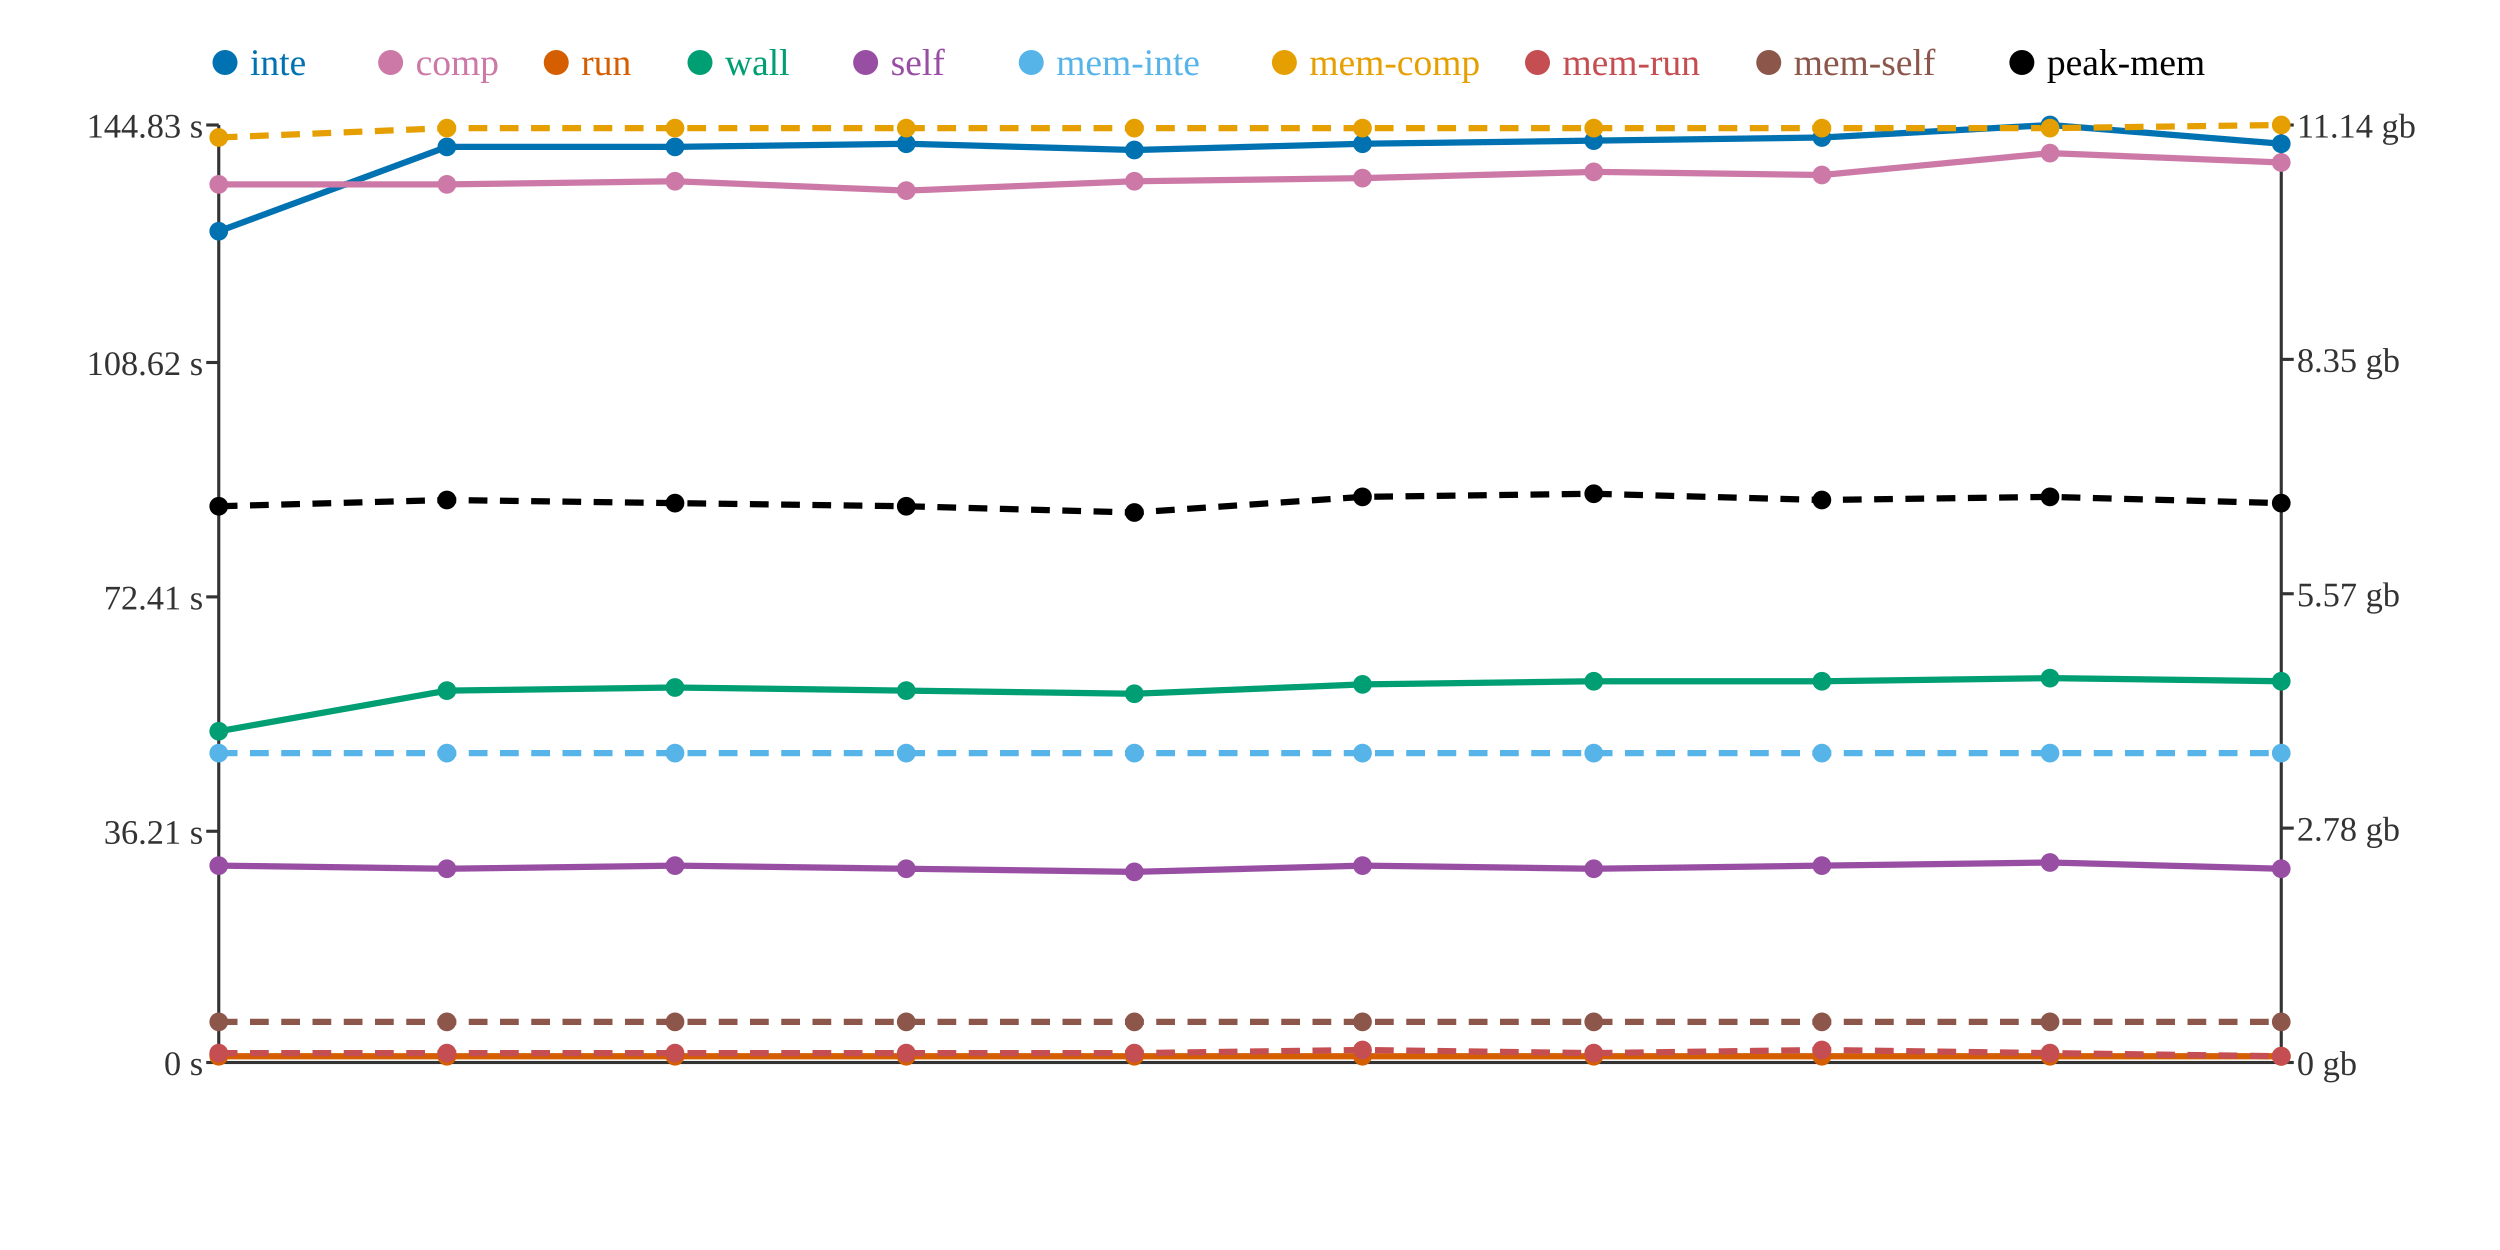
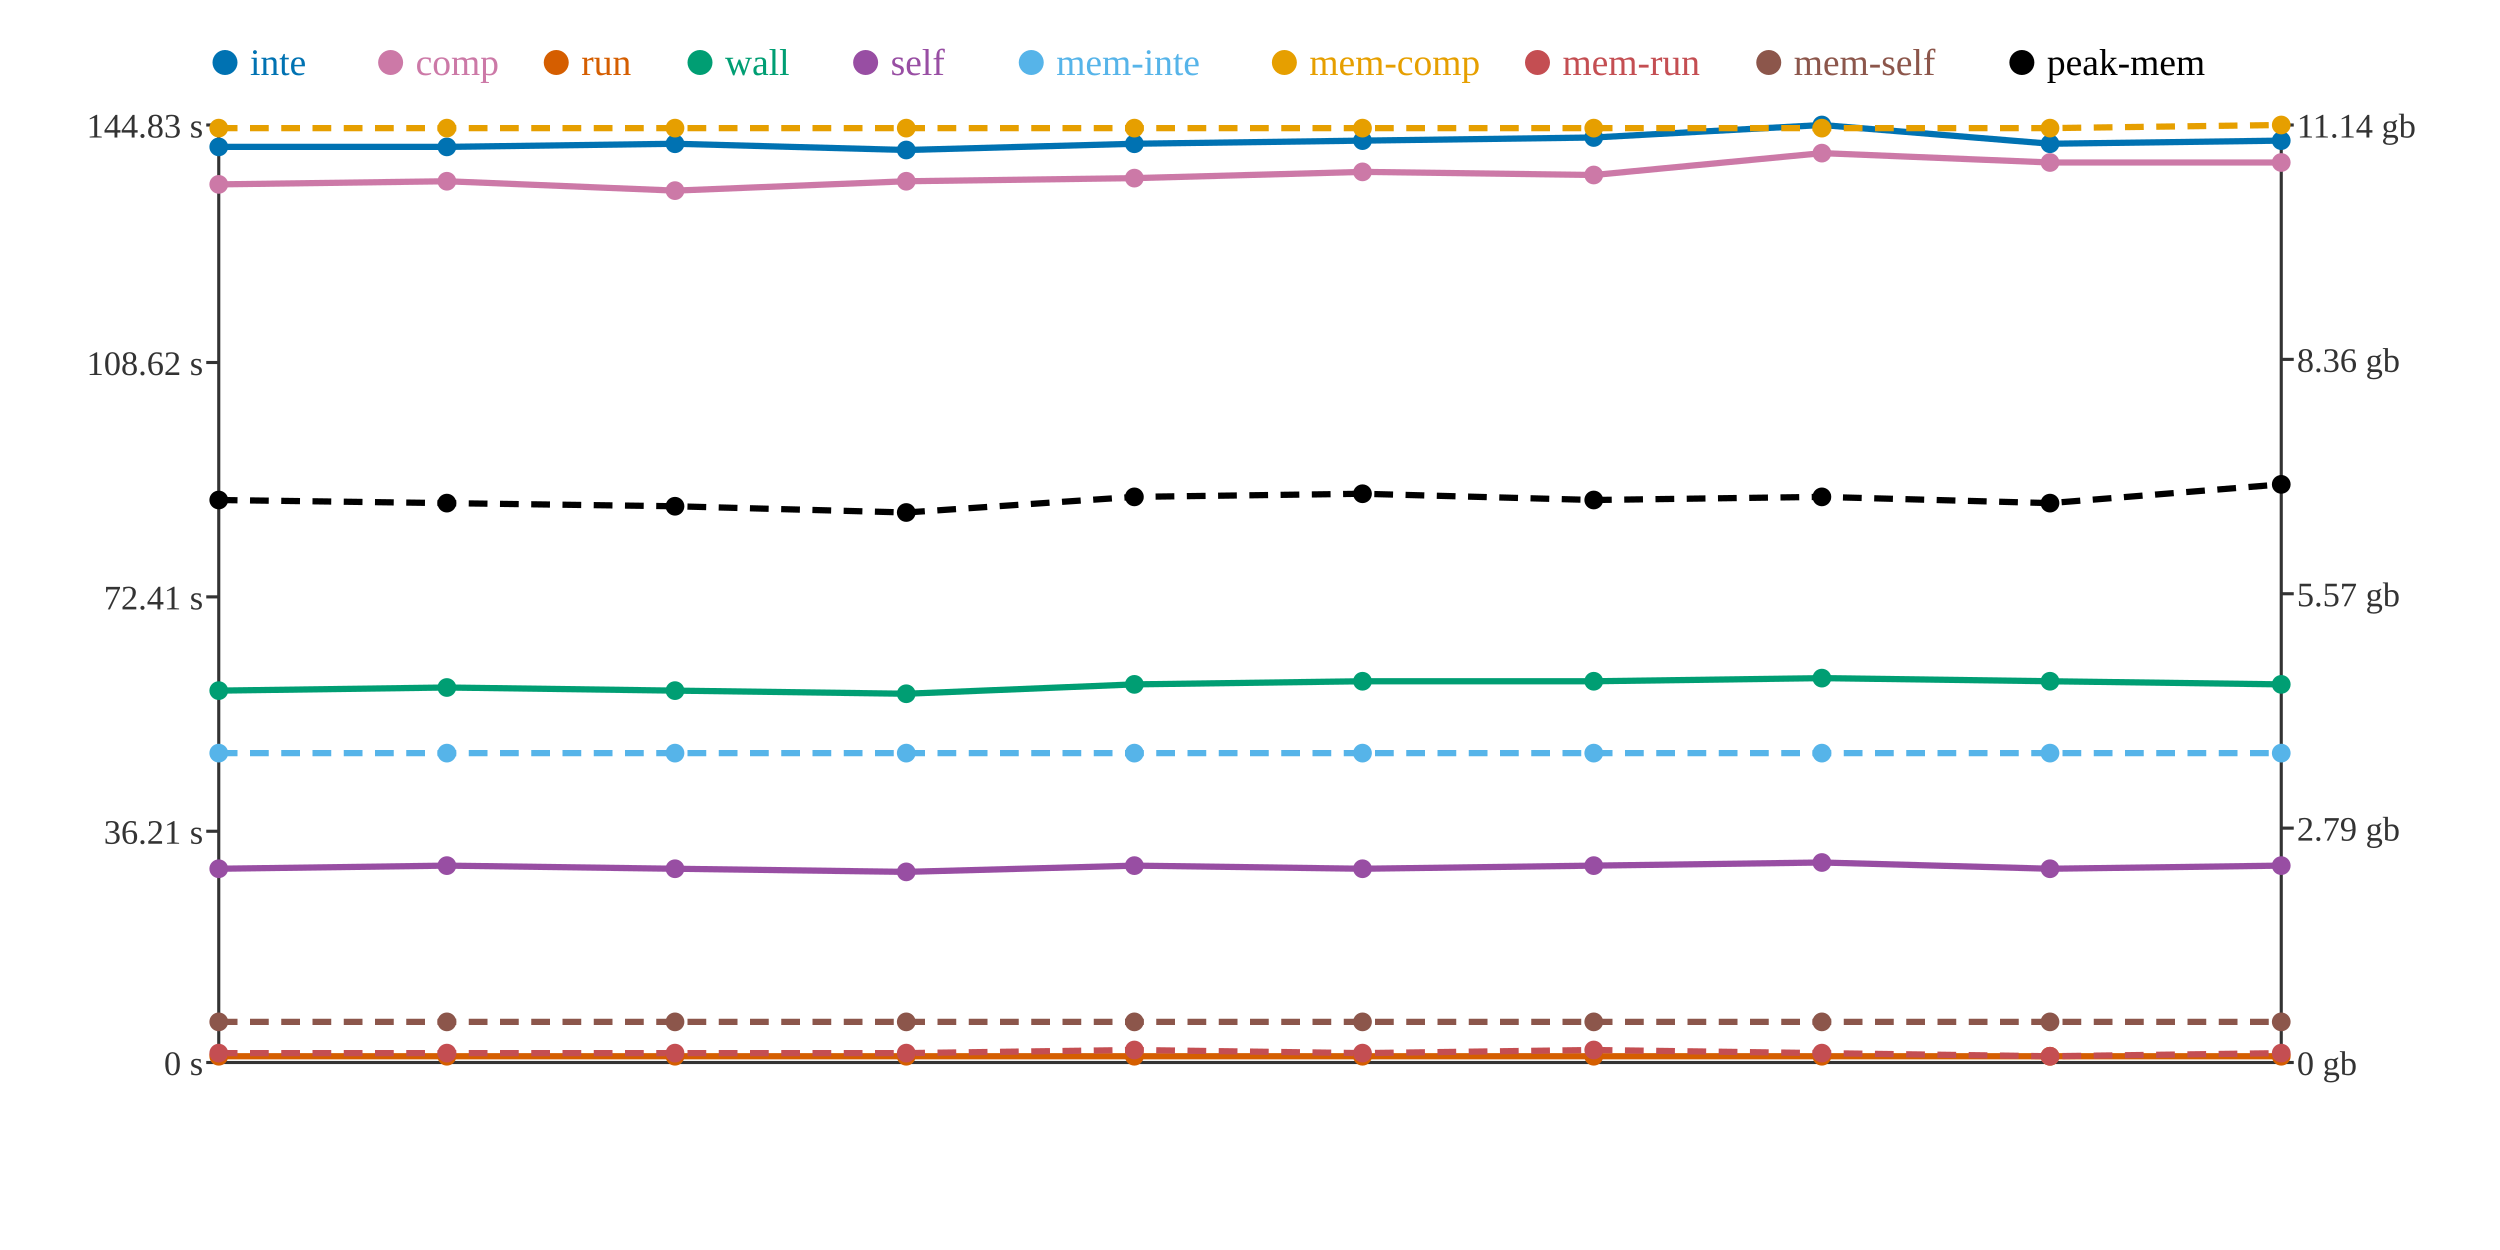
<svg xmlns="http://www.w3.org/2000/svg" width="800" height="400">
  <rect width="800" height="400" fill="white" />
  <line x1="70" y1="40" x2="70" y2="340" stroke="#333" stroke-width="1" />
  <line x1="70" y1="340" x2="730" y2="340" stroke="#333" stroke-width="1" />
  <line x1="730" y1="40" x2="730" y2="340" stroke="#333" stroke-width="1" />
  <line x1="66" y1="340" x2="70" y2="340" stroke="#333" stroke-width="1" />
  <text x="65" y="344" text-anchor="end" font-size="11" fill="#333">0 s</text>
  <line x1="66" y1="266" x2="70" y2="266" stroke="#333" stroke-width="1" />
  <text x="65" y="270" text-anchor="end" font-size="11" fill="#333">36.21 s</text>
  <line x1="66" y1="191" x2="70" y2="191" stroke="#333" stroke-width="1" />
  <text x="65" y="195" text-anchor="end" font-size="11" fill="#333">72.41 s</text>
  <line x1="66" y1="116" x2="70" y2="116" stroke="#333" stroke-width="1" />
  <text x="65" y="120" text-anchor="end" font-size="11" fill="#333">108.62 s</text>
  <line x1="66" y1="40" x2="70" y2="40" stroke="#333" stroke-width="1" />
  <text x="65" y="44" text-anchor="end" font-size="11" fill="#333">144.83 s</text>
  <line x1="730" y1="340" x2="734" y2="340" stroke="#333" stroke-width="1" />
  <text x="735" y="344" text-anchor="start" font-size="11" fill="#333">0 gb</text>
  <line x1="730" y1="265" x2="734" y2="265" stroke="#333" stroke-width="1" />
-   <text x="735" y="269" text-anchor="start" font-size="11" fill="#333">2.78 gb</text>
+   <text x="735" y="269" text-anchor="start" font-size="11" fill="#333">2.79 gb</text>
  <line x1="730" y1="190" x2="734" y2="190" stroke="#333" stroke-width="1" />
  <text x="735" y="194" text-anchor="start" font-size="11" fill="#333">5.57 gb</text>
  <line x1="730" y1="115" x2="734" y2="115" stroke="#333" stroke-width="1" />
-   <text x="735" y="119" text-anchor="start" font-size="11" fill="#333">8.35 gb</text>
+   <text x="735" y="119" text-anchor="start" font-size="11" fill="#333">8.36 gb</text>
  <line x1="730" y1="40" x2="734" y2="40" stroke="#333" stroke-width="1" />
  <text x="735" y="44" text-anchor="start" font-size="11" fill="#333">11.14 gb</text>
-   <polyline points="70,74 143,47 216,47 290,46 363,48 436,46 510,45 583,44 656,40 730,46" fill="none" stroke="#0072B2" stroke-width="2" />
-   <polyline points="70,59 143,59 216,58 290,61 363,58 436,57 510,55 583,56 656,49 730,52" fill="none" stroke="#CC79A7" stroke-width="2" />
+   <polyline points="70,47 143,47 216,46 290,48 363,46 436,45 510,44 583,40 656,46 730,45" fill="none" stroke="#0072B2" stroke-width="2" />
+   <polyline points="70,59 143,58 216,61 290,58 363,57 436,55 510,56 583,49 656,52 730,52" fill="none" stroke="#CC79A7" stroke-width="2" />
  <polyline points="70,338 143,338 216,338 290,338 363,338 436,338 510,338 583,338 656,338 730,338" fill="none" stroke="#D55E00" stroke-width="2" />
-   <polyline points="70,234 143,221 216,220 290,221 363,222 436,219 510,218 583,218 656,217 730,218" fill="none" stroke="#009E73" stroke-width="2" />
-   <polyline points="70,277 143,278 216,277 290,278 363,279 436,277 510,278 583,277 656,276 730,278" fill="none" stroke="#984EA3" stroke-width="2" />
+   <polyline points="70,221 143,220 216,221 290,222 363,219 436,218 510,218 583,217 656,218 730,219" fill="none" stroke="#009E73" stroke-width="2" />
+   <polyline points="70,278 143,277 216,278 290,279 363,277 436,278 510,277 583,276 656,278 730,277" fill="none" stroke="#984EA3" stroke-width="2" />
  <polyline points="70,241 143,241 216,241 290,241 363,241 436,241 510,241 583,241 656,241 730,241" fill="none" stroke="#56B4E9" stroke-width="2" stroke-dasharray="6 4" />
-   <polyline points="70,44 143,41 216,41 290,41 363,41 436,41 510,41 583,41 656,41 730,40" fill="none" stroke="#E69F00" stroke-width="2" stroke-dasharray="6 4" />
-   <polyline points="70,337 143,337 216,337 290,337 363,337 436,336 510,337 583,336 656,337 730,338" fill="none" stroke="#C44E52" stroke-width="2" stroke-dasharray="6 4" />
+   <polyline points="70,41 143,41 216,41 290,41 363,41 436,41 510,41 583,41 656,41 730,40" fill="none" stroke="#E69F00" stroke-width="2" stroke-dasharray="6 4" />
+   <polyline points="70,337 143,337 216,337 290,337 363,336 436,337 510,336 583,337 656,338 730,337" fill="none" stroke="#C44E52" stroke-width="2" stroke-dasharray="6 4" />
  <polyline points="70,327 143,327 216,327 290,327 363,327 436,327 510,327 583,327 656,327 730,327" fill="none" stroke="#8C564B" stroke-width="2" stroke-dasharray="6 4" />
-   <polyline points="70,162 143,160 216,161 290,162 363,164 436,159 510,158 583,160 656,159 730,161" fill="none" stroke="#000000" stroke-width="2" stroke-dasharray="6 4" />
-   <circle cx="70" cy="74" r="3" fill="#0072B2" />
+   <polyline points="70,160 143,161 216,162 290,164 363,159 436,158 510,160 583,159 656,161 730,155" fill="none" stroke="#000000" stroke-width="2" stroke-dasharray="6 4" />
+   <circle cx="70" cy="47" r="3" fill="#0072B2" />
  <circle cx="70" cy="59" r="3" fill="#CC79A7" />
  <circle cx="70" cy="338" r="3" fill="#D55E00" />
-   <circle cx="70" cy="234" r="3" fill="#009E73" />
-   <circle cx="70" cy="277" r="3" fill="#984EA3" />
+   <circle cx="70" cy="221" r="3" fill="#009E73" />
+   <circle cx="70" cy="278" r="3" fill="#984EA3" />
  <circle cx="70" cy="241" r="3" fill="#56B4E9" />
-   <circle cx="70" cy="44" r="3" fill="#E69F00" />
+   <circle cx="70" cy="41" r="3" fill="#E69F00" />
  <circle cx="70" cy="337" r="3" fill="#C44E52" />
  <circle cx="70" cy="327" r="3" fill="#8C564B" />
-   <circle cx="70" cy="162" r="3" fill="#000000" />
+   <circle cx="70" cy="160" r="3" fill="#000000" />
  <circle cx="143" cy="47" r="3" fill="#0072B2" />
-   <circle cx="143" cy="59" r="3" fill="#CC79A7" />
+   <circle cx="143" cy="58" r="3" fill="#CC79A7" />
  <circle cx="143" cy="338" r="3" fill="#D55E00" />
-   <circle cx="143" cy="221" r="3" fill="#009E73" />
-   <circle cx="143" cy="278" r="3" fill="#984EA3" />
+   <circle cx="143" cy="220" r="3" fill="#009E73" />
+   <circle cx="143" cy="277" r="3" fill="#984EA3" />
  <circle cx="143" cy="241" r="3" fill="#56B4E9" />
  <circle cx="143" cy="41" r="3" fill="#E69F00" />
  <circle cx="143" cy="337" r="3" fill="#C44E52" />
  <circle cx="143" cy="327" r="3" fill="#8C564B" />
-   <circle cx="143" cy="160" r="3" fill="#000000" />
-   <circle cx="216" cy="47" r="3" fill="#0072B2" />
-   <circle cx="216" cy="58" r="3" fill="#CC79A7" />
+   <circle cx="143" cy="161" r="3" fill="#000000" />
+   <circle cx="216" cy="46" r="3" fill="#0072B2" />
+   <circle cx="216" cy="61" r="3" fill="#CC79A7" />
  <circle cx="216" cy="338" r="3" fill="#D55E00" />
-   <circle cx="216" cy="220" r="3" fill="#009E73" />
-   <circle cx="216" cy="277" r="3" fill="#984EA3" />
+   <circle cx="216" cy="221" r="3" fill="#009E73" />
+   <circle cx="216" cy="278" r="3" fill="#984EA3" />
  <circle cx="216" cy="241" r="3" fill="#56B4E9" />
  <circle cx="216" cy="41" r="3" fill="#E69F00" />
  <circle cx="216" cy="337" r="3" fill="#C44E52" />
  <circle cx="216" cy="327" r="3" fill="#8C564B" />
-   <circle cx="216" cy="161" r="3" fill="#000000" />
-   <circle cx="290" cy="46" r="3" fill="#0072B2" />
-   <circle cx="290" cy="61" r="3" fill="#CC79A7" />
+   <circle cx="216" cy="162" r="3" fill="#000000" />
+   <circle cx="290" cy="48" r="3" fill="#0072B2" />
+   <circle cx="290" cy="58" r="3" fill="#CC79A7" />
  <circle cx="290" cy="338" r="3" fill="#D55E00" />
-   <circle cx="290" cy="221" r="3" fill="#009E73" />
-   <circle cx="290" cy="278" r="3" fill="#984EA3" />
+   <circle cx="290" cy="222" r="3" fill="#009E73" />
+   <circle cx="290" cy="279" r="3" fill="#984EA3" />
  <circle cx="290" cy="241" r="3" fill="#56B4E9" />
  <circle cx="290" cy="41" r="3" fill="#E69F00" />
  <circle cx="290" cy="337" r="3" fill="#C44E52" />
  <circle cx="290" cy="327" r="3" fill="#8C564B" />
-   <circle cx="290" cy="162" r="3" fill="#000000" />
-   <circle cx="363" cy="48" r="3" fill="#0072B2" />
-   <circle cx="363" cy="58" r="3" fill="#CC79A7" />
+   <circle cx="290" cy="164" r="3" fill="#000000" />
+   <circle cx="363" cy="46" r="3" fill="#0072B2" />
+   <circle cx="363" cy="57" r="3" fill="#CC79A7" />
  <circle cx="363" cy="338" r="3" fill="#D55E00" />
-   <circle cx="363" cy="222" r="3" fill="#009E73" />
-   <circle cx="363" cy="279" r="3" fill="#984EA3" />
+   <circle cx="363" cy="219" r="3" fill="#009E73" />
+   <circle cx="363" cy="277" r="3" fill="#984EA3" />
  <circle cx="363" cy="241" r="3" fill="#56B4E9" />
  <circle cx="363" cy="41" r="3" fill="#E69F00" />
-   <circle cx="363" cy="337" r="3" fill="#C44E52" />
+   <circle cx="363" cy="336" r="3" fill="#C44E52" />
  <circle cx="363" cy="327" r="3" fill="#8C564B" />
-   <circle cx="363" cy="164" r="3" fill="#000000" />
-   <circle cx="436" cy="46" r="3" fill="#0072B2" />
-   <circle cx="436" cy="57" r="3" fill="#CC79A7" />
+   <circle cx="363" cy="159" r="3" fill="#000000" />
+   <circle cx="436" cy="45" r="3" fill="#0072B2" />
+   <circle cx="436" cy="55" r="3" fill="#CC79A7" />
  <circle cx="436" cy="338" r="3" fill="#D55E00" />
-   <circle cx="436" cy="219" r="3" fill="#009E73" />
-   <circle cx="436" cy="277" r="3" fill="#984EA3" />
+   <circle cx="436" cy="218" r="3" fill="#009E73" />
+   <circle cx="436" cy="278" r="3" fill="#984EA3" />
  <circle cx="436" cy="241" r="3" fill="#56B4E9" />
  <circle cx="436" cy="41" r="3" fill="#E69F00" />
-   <circle cx="436" cy="336" r="3" fill="#C44E52" />
+   <circle cx="436" cy="337" r="3" fill="#C44E52" />
  <circle cx="436" cy="327" r="3" fill="#8C564B" />
-   <circle cx="436" cy="159" r="3" fill="#000000" />
-   <circle cx="510" cy="45" r="3" fill="#0072B2" />
-   <circle cx="510" cy="55" r="3" fill="#CC79A7" />
+   <circle cx="436" cy="158" r="3" fill="#000000" />
+   <circle cx="510" cy="44" r="3" fill="#0072B2" />
+   <circle cx="510" cy="56" r="3" fill="#CC79A7" />
  <circle cx="510" cy="338" r="3" fill="#D55E00" />
  <circle cx="510" cy="218" r="3" fill="#009E73" />
-   <circle cx="510" cy="278" r="3" fill="#984EA3" />
+   <circle cx="510" cy="277" r="3" fill="#984EA3" />
  <circle cx="510" cy="241" r="3" fill="#56B4E9" />
  <circle cx="510" cy="41" r="3" fill="#E69F00" />
-   <circle cx="510" cy="337" r="3" fill="#C44E52" />
+   <circle cx="510" cy="336" r="3" fill="#C44E52" />
  <circle cx="510" cy="327" r="3" fill="#8C564B" />
-   <circle cx="510" cy="158" r="3" fill="#000000" />
-   <circle cx="583" cy="44" r="3" fill="#0072B2" />
-   <circle cx="583" cy="56" r="3" fill="#CC79A7" />
+   <circle cx="510" cy="160" r="3" fill="#000000" />
+   <circle cx="583" cy="40" r="3" fill="#0072B2" />
+   <circle cx="583" cy="49" r="3" fill="#CC79A7" />
  <circle cx="583" cy="338" r="3" fill="#D55E00" />
-   <circle cx="583" cy="218" r="3" fill="#009E73" />
-   <circle cx="583" cy="277" r="3" fill="#984EA3" />
+   <circle cx="583" cy="217" r="3" fill="#009E73" />
+   <circle cx="583" cy="276" r="3" fill="#984EA3" />
  <circle cx="583" cy="241" r="3" fill="#56B4E9" />
  <circle cx="583" cy="41" r="3" fill="#E69F00" />
-   <circle cx="583" cy="336" r="3" fill="#C44E52" />
+   <circle cx="583" cy="337" r="3" fill="#C44E52" />
  <circle cx="583" cy="327" r="3" fill="#8C564B" />
-   <circle cx="583" cy="160" r="3" fill="#000000" />
-   <circle cx="656" cy="40" r="3" fill="#0072B2" />
-   <circle cx="656" cy="49" r="3" fill="#CC79A7" />
+   <circle cx="583" cy="159" r="3" fill="#000000" />
+   <circle cx="656" cy="46" r="3" fill="#0072B2" />
+   <circle cx="656" cy="52" r="3" fill="#CC79A7" />
  <circle cx="656" cy="338" r="3" fill="#D55E00" />
-   <circle cx="656" cy="217" r="3" fill="#009E73" />
-   <circle cx="656" cy="276" r="3" fill="#984EA3" />
+   <circle cx="656" cy="218" r="3" fill="#009E73" />
+   <circle cx="656" cy="278" r="3" fill="#984EA3" />
  <circle cx="656" cy="241" r="3" fill="#56B4E9" />
  <circle cx="656" cy="41" r="3" fill="#E69F00" />
-   <circle cx="656" cy="337" r="3" fill="#C44E52" />
+   <circle cx="656" cy="338" r="3" fill="#C44E52" />
  <circle cx="656" cy="327" r="3" fill="#8C564B" />
-   <circle cx="656" cy="159" r="3" fill="#000000" />
-   <circle cx="730" cy="46" r="3" fill="#0072B2" />
+   <circle cx="656" cy="161" r="3" fill="#000000" />
+   <circle cx="730" cy="45" r="3" fill="#0072B2" />
  <circle cx="730" cy="52" r="3" fill="#CC79A7" />
  <circle cx="730" cy="338" r="3" fill="#D55E00" />
-   <circle cx="730" cy="218" r="3" fill="#009E73" />
-   <circle cx="730" cy="278" r="3" fill="#984EA3" />
+   <circle cx="730" cy="219" r="3" fill="#009E73" />
+   <circle cx="730" cy="277" r="3" fill="#984EA3" />
  <circle cx="730" cy="241" r="3" fill="#56B4E9" />
  <circle cx="730" cy="40" r="3" fill="#E69F00" />
-   <circle cx="730" cy="338" r="3" fill="#C44E52" />
+   <circle cx="730" cy="337" r="3" fill="#C44E52" />
  <circle cx="730" cy="327" r="3" fill="#8C564B" />
-   <circle cx="730" cy="161" r="3" fill="#000000" />
+   <circle cx="730" cy="155" r="3" fill="#000000" />
  <circle cx="72" cy="20" r="4" fill="#0072B2" />
  <text x="80" y="24" text-anchor="start" font-size="12" fill="#0072B2">inte</text>
  <circle cx="125" cy="20" r="4" fill="#CC79A7" />
  <text x="133" y="24" text-anchor="start" font-size="12" fill="#CC79A7">comp</text>
  <circle cx="178" cy="20" r="4" fill="#D55E00" />
  <text x="186" y="24" text-anchor="start" font-size="12" fill="#D55E00">run</text>
  <circle cx="224" cy="20" r="4" fill="#009E73" />
  <text x="232" y="24" text-anchor="start" font-size="12" fill="#009E73">wall</text>
  <circle cx="277" cy="20" r="4" fill="#984EA3" />
  <text x="285" y="24" text-anchor="start" font-size="12" fill="#984EA3">self</text>
  <circle cx="330" cy="20" r="4" fill="#56B4E9" />
  <text x="338" y="24" text-anchor="start" font-size="12" fill="#56B4E9">mem-inte</text>
  <circle cx="411" cy="20" r="4" fill="#E69F00" />
  <text x="419" y="24" text-anchor="start" font-size="12" fill="#E69F00">mem-comp</text>
  <circle cx="492" cy="20" r="4" fill="#C44E52" />
  <text x="500" y="24" text-anchor="start" font-size="12" fill="#C44E52">mem-run</text>
  <circle cx="566" cy="20" r="4" fill="#8C564B" />
  <text x="574" y="24" text-anchor="start" font-size="12" fill="#8C564B">mem-self</text>
  <circle cx="647" cy="20" r="4" fill="#000000" />
  <text x="655" y="24" text-anchor="start" font-size="12" fill="#000000">peak-mem</text>
</svg>
